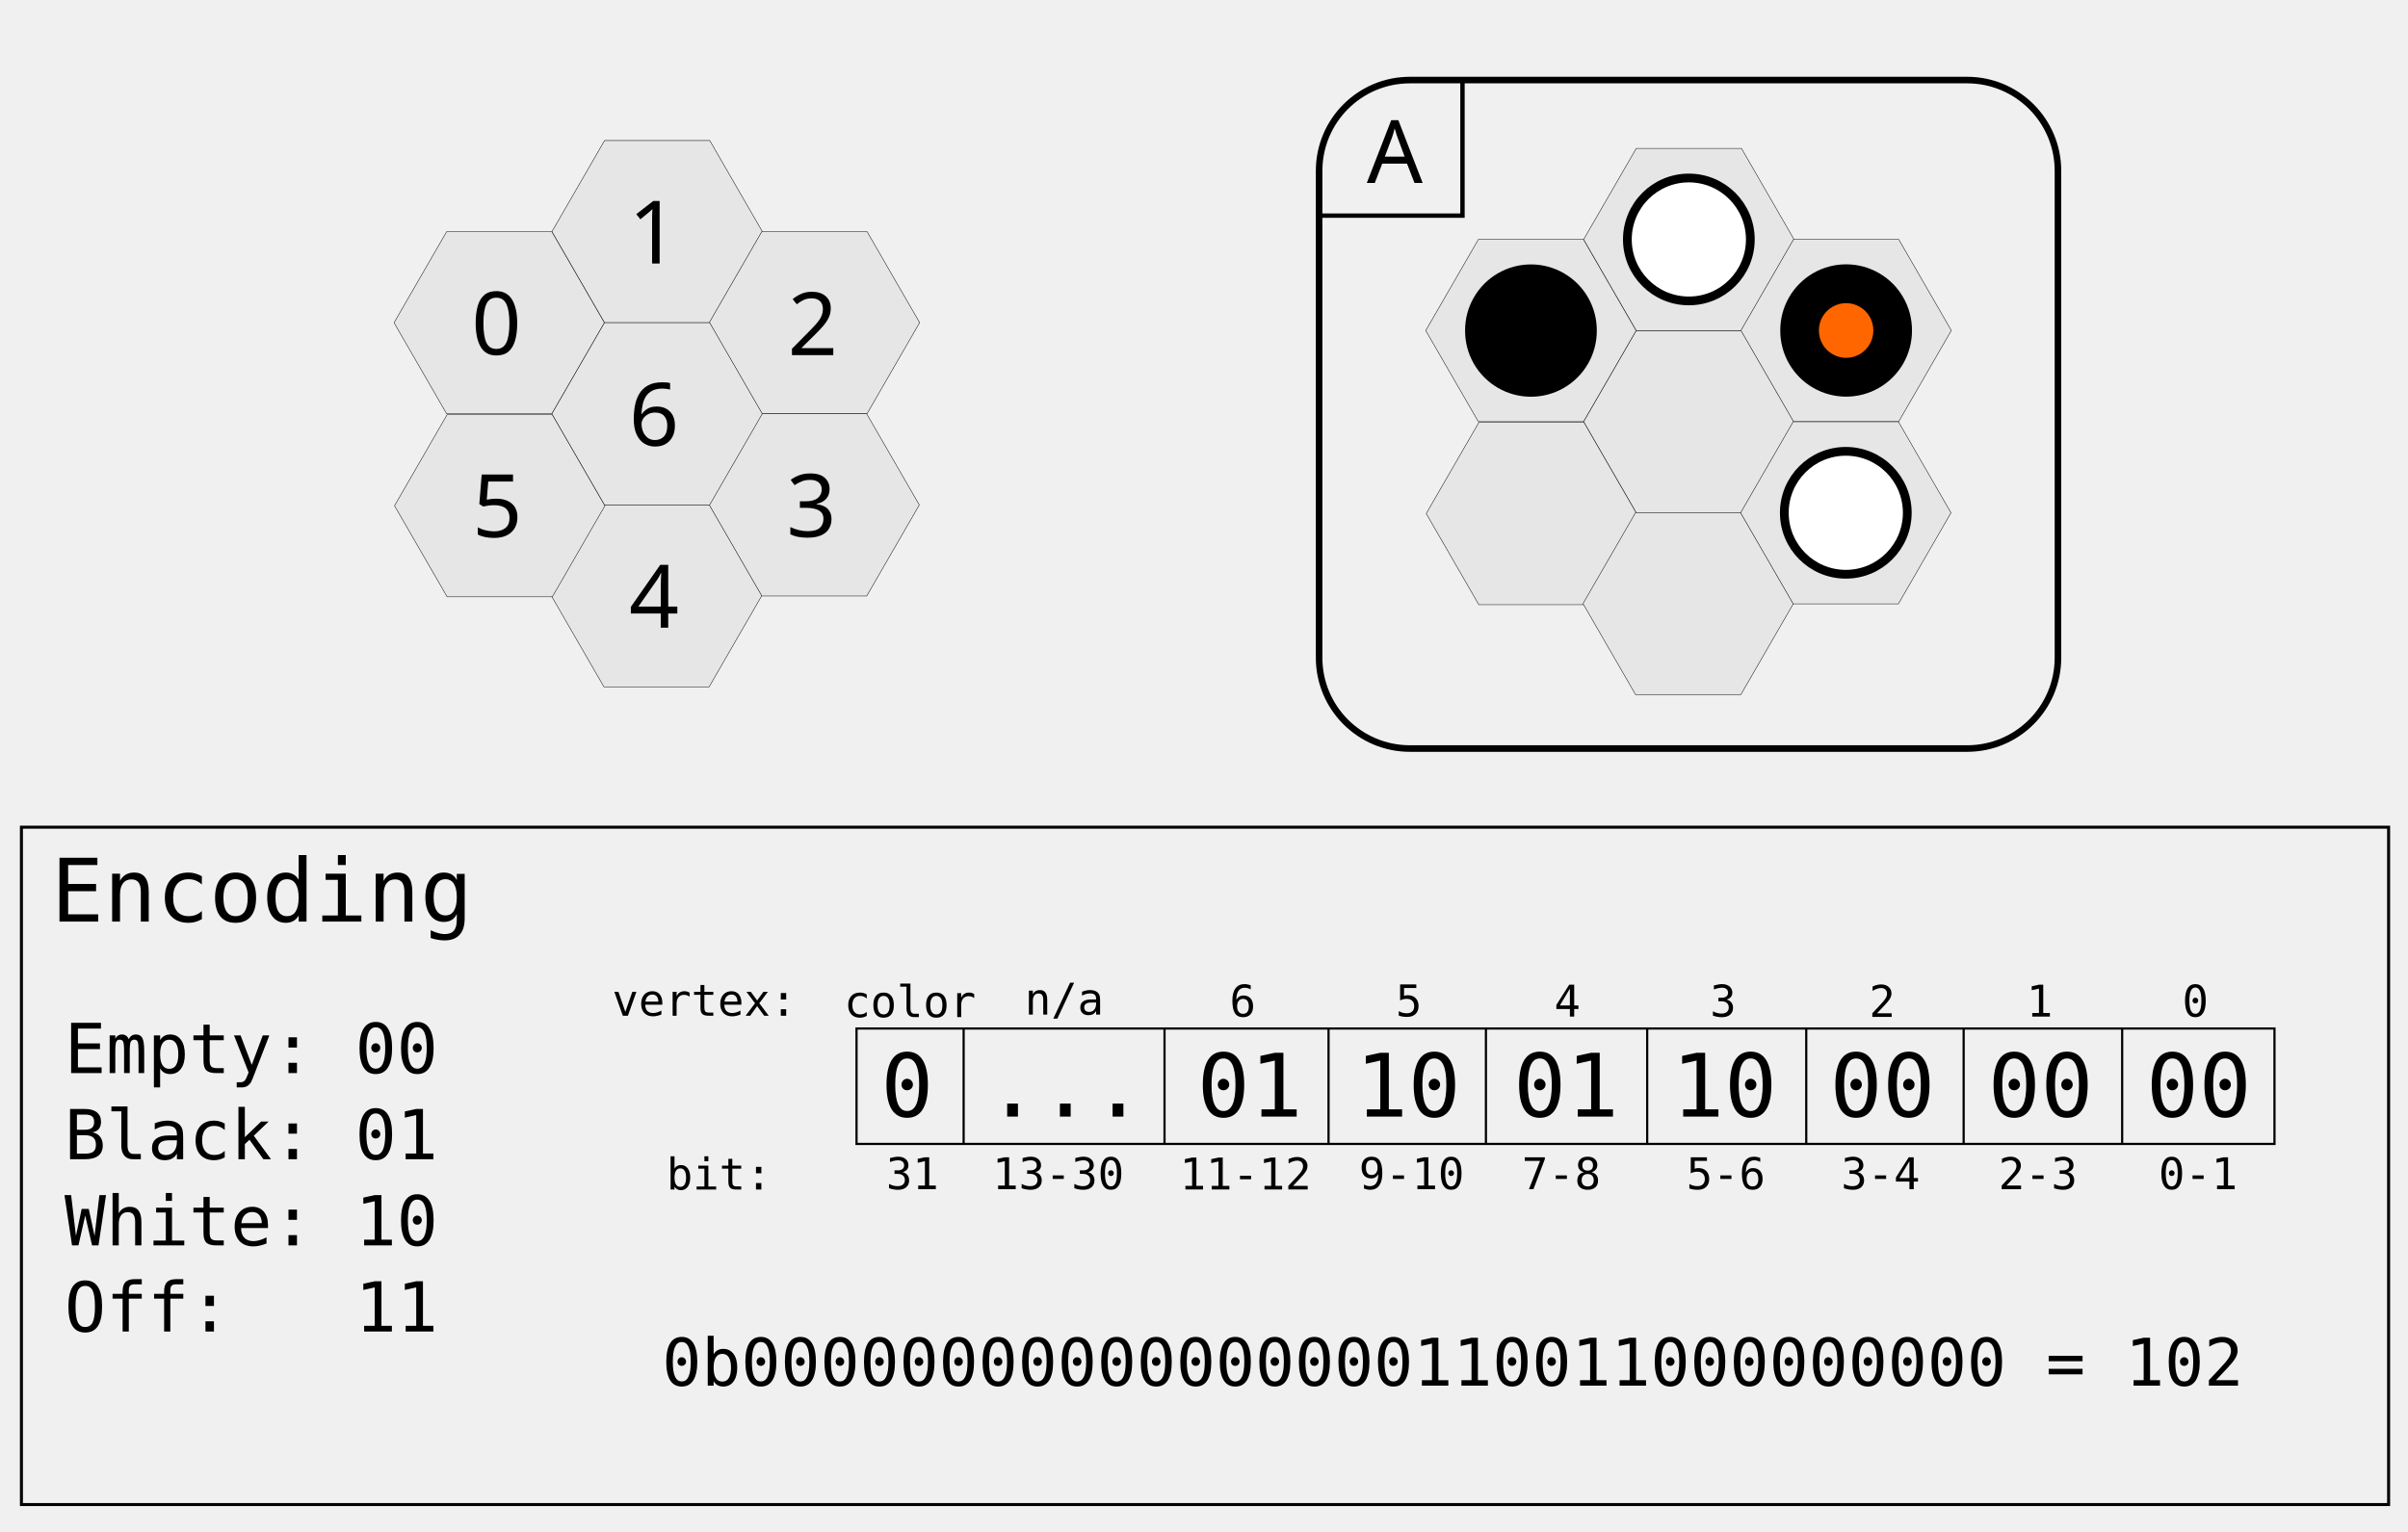
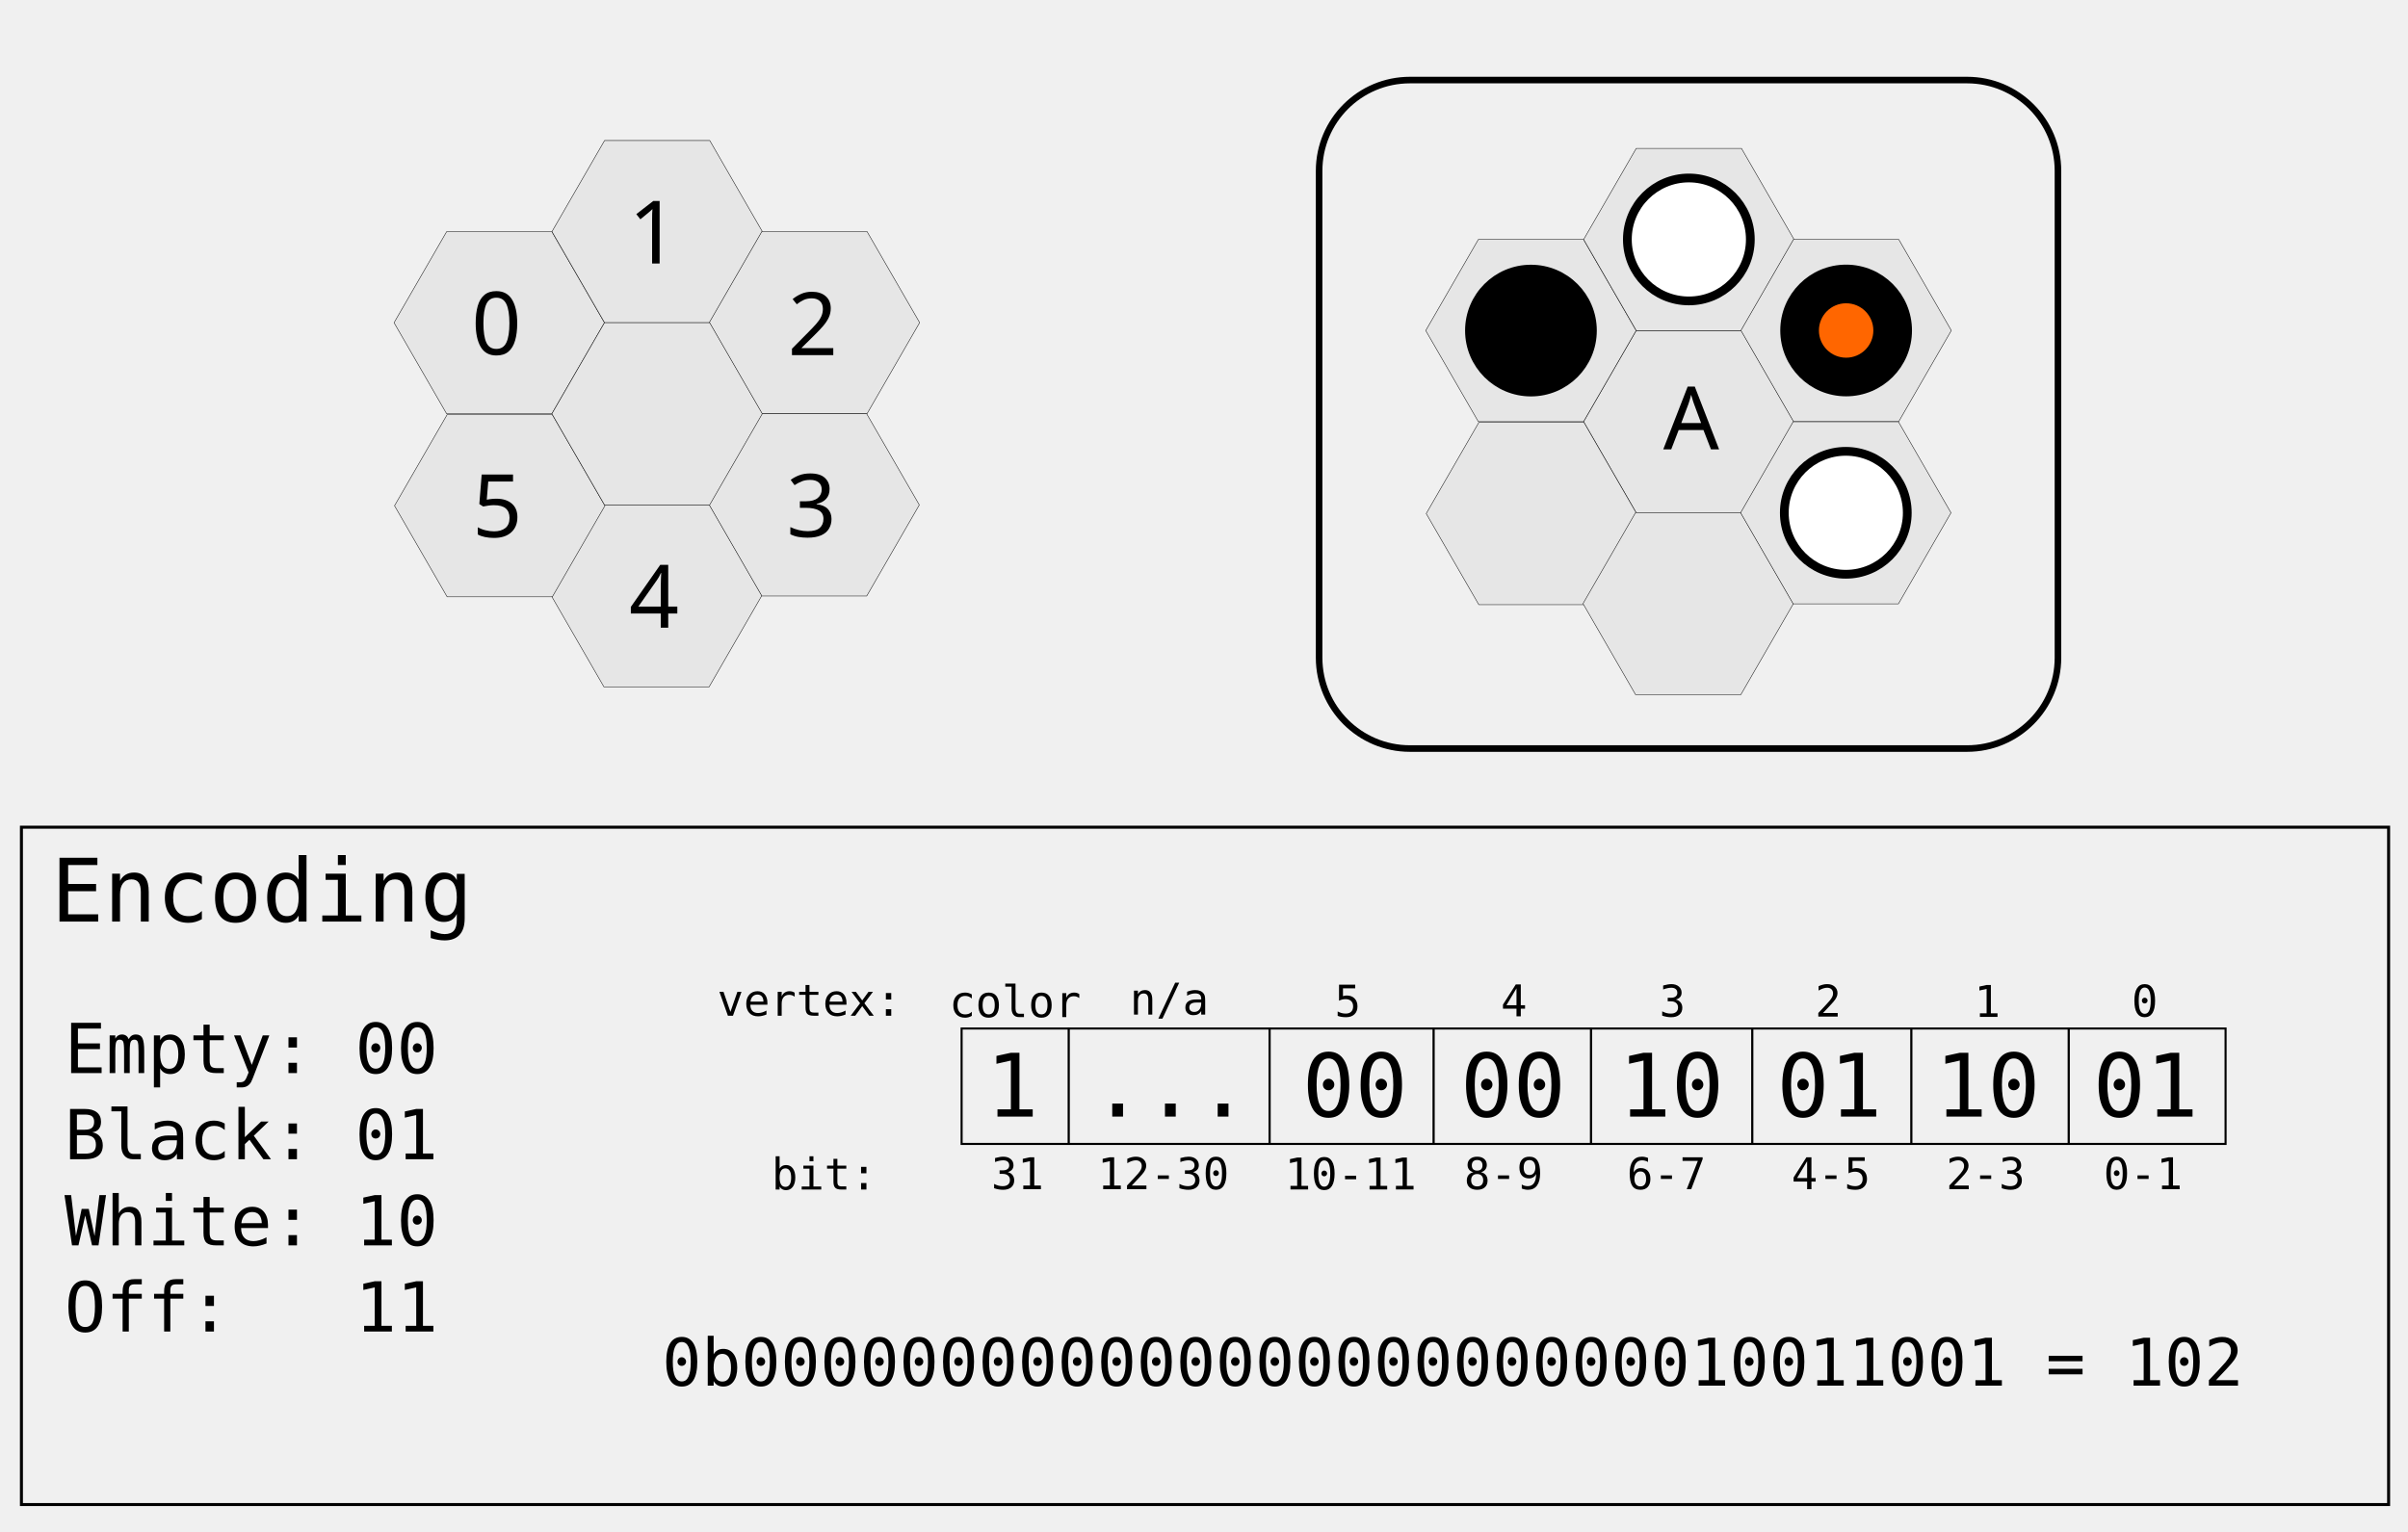
<svg xmlns="http://www.w3.org/2000/svg" width="1100" height="700" id="svg2" version="1.1">
  <defs id="defs4" />
  <g id="layer1" transform="translate(0,-352.3622)">
-     <g id="g4859">
-       <path transform="matrix(0.2051602,0,0,0.2051602,729.8324,506.1462)" d="M 319.983,392.372 85.732,392.372 -31.394,189.505 85.732,-13.362 319.983,-13.362 437.108,189.505 z" id="path2989" style="fill:#e6e6e6;fill-rule:evenodd;stroke:#000000;stroke-width:1px;stroke-linecap:butt;stroke-linejoin:miter;stroke-opacity:1" />
-       <path transform="matrix(0.2051602,0,0,0.2051602,657.9485,548.1669)" d="M 319.983,392.372 85.732,392.372 -31.394,189.505 85.732,-13.362 319.983,-13.362 437.108,189.505 z" id="path2989-2" style="fill:#e6e6e6;fill-rule:evenodd;stroke:#000000;stroke-width:1px;stroke-linecap:butt;stroke-linejoin:miter;stroke-opacity:1" />
-       <path transform="matrix(0.2051602,0,0,0.2051602,729.5744,589.3025)" d="M 319.983,392.372 85.732,392.372 -31.394,189.505 85.732,-13.362 319.983,-13.362 437.108,189.505 z" id="path2989-2-5-8" style="fill:#e6e6e6;fill-rule:evenodd;stroke:#000000;stroke-width:1px;stroke-linecap:butt;stroke-linejoin:miter;stroke-opacity:1" />
-       <path transform="matrix(0.2051602,0,0,0.2051602,657.7323,464.537)" d="M 319.983,392.372 85.732,392.372 -31.394,189.505 85.732,-13.362 319.983,-13.362 437.108,189.505 z" id="path2989-2-5-8-6-2-8" style="fill:#e6e6e6;fill-rule:evenodd;stroke:#000000;stroke-width:1px;stroke-linecap:butt;stroke-linejoin:miter;stroke-opacity:1" />
-       <g transform="translate(535.3979,72.0268)" id="g3891">
-         <path style="fill:#e6e6e6;fill-rule:evenodd;stroke:#000000;stroke-width:1px;stroke-linecap:butt;stroke-linejoin:miter;stroke-opacity:1" id="path2989-2-5-8-6-2" d="M 319.983,392.372 85.732,392.372 -31.394,189.505 85.732,-13.362 319.983,-13.362 437.108,189.505 z" transform="matrix(0.2051602,0,0,0.2051602,194.4687,350.8746)" />
-         <path style="fill:#ffffff;stroke:#000000;stroke-width:5.202;stroke-miterlimit:4;stroke-opacity:1;stroke-dasharray:none" id="path3099" d="m -11.739,490.188 c 0,20.17 -16.351,36.522 -36.522,36.522 -20.17,0 -36.522,-16.351 -36.522,-36.522 0,-20.17 16.351,-36.522 36.522,-36.522 20.17,0 36.522,16.351 36.522,36.522 z" transform="matrix(0.7689769,0,0,0.7689769,273.1984,12.81003)" />
-       </g>
-       <g transform="translate(607.0931,196.9238)" id="g3891-7">
-         <path style="fill:#e6e6e6;fill-rule:evenodd;stroke:#000000;stroke-width:1px;stroke-linecap:butt;stroke-linejoin:miter;stroke-opacity:1" id="path2989-2-5-8-6-2-4" d="M 319.983,392.372 85.732,392.372 -31.394,189.505 85.732,-13.362 319.983,-13.362 437.108,189.505 z" transform="matrix(0.2051602,0,0,0.2051602,194.4687,350.8746)" />
-         <path style="fill:#ffffff;stroke:#000000;stroke-width:5.202;stroke-miterlimit:4;stroke-opacity:1;stroke-dasharray:none" id="path3099-1" d="m -11.739,490.188 c 0,20.17 -16.351,36.522 -36.522,36.522 -20.17,0 -36.522,-16.351 -36.522,-36.522 0,-20.17 16.351,-36.522 36.522,-36.522 20.17,0 36.522,16.351 36.522,36.522 z" transform="matrix(0.7689769,0,0,0.7689769,273.1984,12.81003)" />
-       </g>
-       <path transform="matrix(0.2051602,0,0,0.2051602,801.7127,464.4956)" d="M 319.983,392.372 85.732,392.372 -31.394,189.505 85.732,-13.362 319.983,-13.362 437.108,189.505 z" id="path2989-2-5-8-6" style="fill:#e6e6e6;fill-rule:evenodd;stroke:#000000;stroke-width:1px;stroke-linecap:butt;stroke-linejoin:miter;stroke-opacity:1" />
-       <path transform="matrix(0.7689769,0,0,0.7689769,880.4424,126.4311)" d="m -11.739,490.188 a 36.522,36.522 0 1 1 -73.043,0 36.522,36.522 0 1 1 73.043,0 z" id="path3099-7" style="fill:#000000;stroke:#000000;stroke-width:5.202;stroke-miterlimit:4;stroke-opacity:1;stroke-dasharray:none" />
-       <path transform="matrix(0.3404055,0,0,0.3404055,859.7592,336.5117)" d="m -11.739,490.188 a 36.522,36.522 0 1 1 -73.043,0 36.522,36.522 0 1 1 73.043,0 z" id="path3099-7-3" style="fill:#ff6600;stroke:none" />
-       <path transform="matrix(0.7689769,0,0,0.7689769,736.462,126.4725)" d="m -11.739,490.188 a 36.522,36.522 0 1 1 -73.043,0 36.522,36.522 0 1 1 73.043,0 z" id="path3099-7-68" style="fill:#000000;stroke:#000000;stroke-width:5.202;stroke-miterlimit:4;stroke-opacity:1;stroke-dasharray:none" />
-       <text id="text4559" y="435.972" x="624.373" style="font-size:40px;font-style:normal;font-weight:normal;line-height:125%;letter-spacing:0px;word-spacing:0px;fill:#000000;fill-opacity:1;stroke:none;font-family:Sans" xml:space="preserve">
-         <tspan y="435.972" x="624.373" id="tspan4561">A</tspan>
+     <path style="fill:#e6e6e6;fill-rule:evenodd;stroke:#000000;stroke-width:1px;stroke-linecap:butt;stroke-linejoin:miter;stroke-opacity:1" id="path2989" d="M 319.983,392.372 85.732,392.372 -31.394,189.505 85.732,-13.362 319.983,-13.362 437.108,189.505 z" transform="matrix(0.2051602,0,0,0.2051602,729.8324,506.1462)" />
+     <path style="fill:#e6e6e6;fill-rule:evenodd;stroke:#000000;stroke-width:1px;stroke-linecap:butt;stroke-linejoin:miter;stroke-opacity:1" id="path2989-2" d="M 319.983,392.372 85.732,392.372 -31.394,189.505 85.732,-13.362 319.983,-13.362 437.108,189.505 z" transform="matrix(0.2051602,0,0,0.2051602,657.9485,548.1669)" />
+     <path style="fill:#e6e6e6;fill-rule:evenodd;stroke:#000000;stroke-width:1px;stroke-linecap:butt;stroke-linejoin:miter;stroke-opacity:1" id="path2989-2-5-8" d="M 319.983,392.372 85.732,392.372 -31.394,189.505 85.732,-13.362 319.983,-13.362 437.108,189.505 z" transform="matrix(0.2051602,0,0,0.2051602,729.5744,589.3025)" />
+     <path style="fill:#e6e6e6;fill-rule:evenodd;stroke:#000000;stroke-width:1px;stroke-linecap:butt;stroke-linejoin:miter;stroke-opacity:1" id="path2989-2-5-8-6-2-8" d="M 319.983,392.372 85.732,392.372 -31.394,189.505 85.732,-13.362 319.983,-13.362 437.108,189.505 z" transform="matrix(0.2051602,0,0,0.2051602,657.7323,464.537)" />
+     <g id="g3891" transform="translate(535.3979,72.0268)">
+       <path transform="matrix(0.2051602,0,0,0.2051602,194.4687,350.8746)" d="M 319.983,392.372 85.732,392.372 -31.394,189.505 85.732,-13.362 319.983,-13.362 437.108,189.505 z" id="path2989-2-5-8-6-2" style="fill:#e6e6e6;fill-rule:evenodd;stroke:#000000;stroke-width:1px;stroke-linecap:butt;stroke-linejoin:miter;stroke-opacity:1" />
+       <path transform="matrix(0.7689769,0,0,0.7689769,273.1984,12.81003)" d="m -11.739,490.188 c 0,20.17 -16.351,36.522 -36.522,36.522 -20.17,0 -36.522,-16.351 -36.522,-36.522 0,-20.17 16.351,-36.522 36.522,-36.522 20.17,0 36.522,16.351 36.522,36.522 z" id="path3099" style="fill:#ffffff;stroke:#000000;stroke-width:5.202;stroke-miterlimit:4;stroke-opacity:1;stroke-dasharray:none" />
+     </g>
+     <g id="g3891-7" transform="translate(607.0931,196.9238)">
+       <path transform="matrix(0.2051602,0,0,0.2051602,194.4687,350.8746)" d="M 319.983,392.372 85.732,392.372 -31.394,189.505 85.732,-13.362 319.983,-13.362 437.108,189.505 z" id="path2989-2-5-8-6-2-4" style="fill:#e6e6e6;fill-rule:evenodd;stroke:#000000;stroke-width:1px;stroke-linecap:butt;stroke-linejoin:miter;stroke-opacity:1" />
+       <path transform="matrix(0.7689769,0,0,0.7689769,273.1984,12.81003)" d="m -11.739,490.188 c 0,20.17 -16.351,36.522 -36.522,36.522 -20.17,0 -36.522,-16.351 -36.522,-36.522 0,-20.17 16.351,-36.522 36.522,-36.522 20.17,0 36.522,16.351 36.522,36.522 z" id="path3099-1" style="fill:#ffffff;stroke:#000000;stroke-width:5.202;stroke-miterlimit:4;stroke-opacity:1;stroke-dasharray:none" />
+     </g>
+     <path style="fill:#e6e6e6;fill-rule:evenodd;stroke:#000000;stroke-width:1px;stroke-linecap:butt;stroke-linejoin:miter;stroke-opacity:1" id="path2989-2-5-8-6" d="M 319.983,392.372 85.732,392.372 -31.394,189.505 85.732,-13.362 319.983,-13.362 437.108,189.505 z" transform="matrix(0.2051602,0,0,0.2051602,801.7127,464.4956)" />
+     <path style="fill:#000000;stroke:#000000;stroke-width:5.202;stroke-miterlimit:4;stroke-opacity:1;stroke-dasharray:none" id="path3099-7" d="m -11.739,490.188 c 0,20.17 -16.351,36.522 -36.522,36.522 -20.17,0 -36.522,-16.351 -36.522,-36.522 0,-20.17 16.351,-36.522 36.522,-36.522 20.17,0 36.522,16.351 36.522,36.522 z" transform="matrix(0.7689769,0,0,0.7689769,880.4424,126.4311)" />
+     <path style="fill:#ff6600;stroke:none" id="path3099-7-3" d="m -11.739,490.188 c 0,20.17 -16.351,36.522 -36.522,36.522 -20.17,0 -36.522,-16.351 -36.522,-36.522 0,-20.17 16.351,-36.522 36.522,-36.522 20.17,0 36.522,16.351 36.522,36.522 z" transform="matrix(0.3404055,0,0,0.3404055,859.7592,336.5117)" />
+     <path style="fill:#000000;stroke:#000000;stroke-width:5.202;stroke-miterlimit:4;stroke-opacity:1;stroke-dasharray:none" id="path3099-7-68" d="m -11.739,490.188 c 0,20.17 -16.351,36.522 -36.522,36.522 -20.17,0 -36.522,-16.351 -36.522,-36.522 0,-20.17 16.351,-36.522 36.522,-36.522 20.17,0 36.522,16.351 36.522,36.522 z" transform="matrix(0.7689769,0,0,0.7689769,736.462,126.4725)" />
+     <text xml:space="preserve" style="font-size:40px;font-style:normal;font-weight:normal;line-height:125%;letter-spacing:0px;word-spacing:0px;fill:#000000;fill-opacity:1;stroke:none;font-family:Sans" x="759.793" y="557.703" id="text4559">
+       <tspan id="tspan4561" x="759.793" y="557.703">A</tspan>
+     </text>
+     <rect style="fill:none;stroke:#000000;stroke-width:3;stroke-miterlimit:4;stroke-opacity:1;stroke-dasharray:none" id="rect4581" width="337.51" height="305.456" x="602.586" y="388.948" ry="41.482" />
+     <g id="g3399" transform="translate(0,-12)">
+       <path transform="matrix(0.2051602,0,0,0.2051602,186.446,472.9494)" d="M 319.983,392.372 85.732,392.372 -31.394,189.505 85.732,-13.362 319.983,-13.362 437.108,189.505 z" id="path2989-2-5-8-6-2-8-2" style="fill:#e6e6e6;fill-rule:evenodd;stroke:#000000;stroke-width:1px;stroke-linecap:butt;stroke-linejoin:miter;stroke-opacity:1" />
+       <text id="text3265" y="526.389" x="215.349" style="font-size:40px;font-style:normal;font-weight:normal;line-height:125%;letter-spacing:0px;word-spacing:0px;fill:#000000;fill-opacity:1;stroke:none;font-family:Sans" xml:space="preserve">
+         <tspan y="526.389" x="215.349" id="tspan3267">0</tspan>
      </text>
-       <rect ry="41.482" y="388.948" x="602.586" height="305.456" width="337.51" id="rect4581" style="fill:none;stroke:#000000;stroke-width:3;stroke-miterlimit:4;stroke-opacity:1;stroke-dasharray:none" />
-       <path id="path4583" d="m 601.412,450.895 66.661,0 0,-63.013" style="fill:none;stroke:#000000;stroke-width:2;stroke-linecap:butt;stroke-linejoin:miter;stroke-miterlimit:4;stroke-opacity:1;stroke-dasharray:none" />
    </g>
-     <g id="g4792" transform="translate(0,-12)">
-       <g id="g3399">
-         <path style="fill:#e6e6e6;fill-rule:evenodd;stroke:#000000;stroke-width:1px;stroke-linecap:butt;stroke-linejoin:miter;stroke-opacity:1" id="path2989-2-5-8-6-2-8-2" d="M 319.983,392.372 85.732,392.372 -31.394,189.505 85.732,-13.362 319.983,-13.362 437.108,189.505 z" transform="matrix(0.2051602,0,0,0.2051602,186.446,472.9494)" />
-         <text xml:space="preserve" style="font-size:40px;font-style:normal;font-weight:normal;line-height:125%;letter-spacing:0px;word-spacing:0px;fill:#000000;fill-opacity:1;stroke:none;font-family:Sans" x="215.349" y="526.389" id="text3265">
-           <tspan id="tspan3267" x="215.349" y="526.389">0</tspan>
-         </text>
-       </g>
-       <g id="g3404">
-         <path style="fill:#e6e6e6;fill-rule:evenodd;stroke:#000000;stroke-width:1px;stroke-linecap:butt;stroke-linejoin:miter;stroke-opacity:1" id="path2989-2-5-8-6-2-1" d="M 319.983,392.372 85.732,392.372 -31.394,189.505 85.732,-13.362 319.983,-13.362 437.108,189.505 z" transform="matrix(0.2051602,0,0,0.2051602,258.5803,431.3137)" />
-         <text xml:space="preserve" style="font-size:40px;font-style:normal;font-weight:normal;line-height:125%;letter-spacing:0px;word-spacing:0px;fill:#000000;fill-opacity:1;stroke:none;font-family:Sans" x="287.122" y="484.773" id="text3265-7">
-           <tspan id="tspan3267-7" x="287.122" y="484.773">1</tspan>
-         </text>
-       </g>
-       <g id="g3409">
-         <path style="fill:#e6e6e6;fill-rule:evenodd;stroke:#000000;stroke-width:1px;stroke-linecap:butt;stroke-linejoin:miter;stroke-opacity:1" id="path2989-2-5-8-6-9" d="M 319.983,392.372 85.732,392.372 -31.394,189.505 85.732,-13.362 319.983,-13.362 437.108,189.505 z" transform="matrix(0.2051602,0,0,0.2051602,330.4264,472.908)" />
-         <text xml:space="preserve" style="font-size:40px;font-style:normal;font-weight:normal;line-height:125%;letter-spacing:0px;word-spacing:0px;fill:#000000;fill-opacity:1;stroke:none;font-family:Sans" x="359.857" y="526.631" id="text3265-7-4">
-           <tspan id="tspan3267-7-0" x="359.857" y="526.631">2</tspan>
-         </text>
-       </g>
-       <g id="g3419">
-         <path style="fill:#e6e6e6;fill-rule:evenodd;stroke:#000000;stroke-width:1px;stroke-linecap:butt;stroke-linejoin:miter;stroke-opacity:1" id="path2989-2-5-8-6-2-4-1" d="M 319.983,392.372 85.732,392.372 -31.394,189.505 85.732,-13.362 319.983,-13.362 437.108,189.505 z" transform="matrix(0.2051602,0,0,0.2051602,330.2755,556.2108)" />
-         <text xml:space="preserve" style="font-size:40px;font-style:normal;font-weight:normal;line-height:125%;letter-spacing:0px;word-spacing:0px;fill:#000000;fill-opacity:1;stroke:none;font-family:Sans" x="359.247" y="609.65" id="text3265-7-4-6">
-           <tspan id="tspan3267-7-0-4" x="359.247" y="609.65">3</tspan>
-         </text>
-       </g>
-       <g id="g3424">
-         <path style="fill:#e6e6e6;fill-rule:evenodd;stroke:#000000;stroke-width:1px;stroke-linecap:butt;stroke-linejoin:miter;stroke-opacity:1" id="path2989-2-5-8-0" d="M 319.983,392.372 85.732,392.372 -31.394,189.505 85.732,-13.362 319.983,-13.362 437.108,189.505 z" transform="matrix(0.2051602,0,0,0.2051602,258.2881,597.7148)" />
-         <text xml:space="preserve" style="font-size:40px;font-style:normal;font-weight:normal;line-height:125%;letter-spacing:0px;word-spacing:0px;fill:#000000;fill-opacity:1;stroke:none;font-family:Sans" x="287.328" y="651.174" id="text3265-7-4-6-7">
-           <tspan id="tspan3267-7-0-4-4" x="287.328" y="651.174">4</tspan>
-         </text>
-       </g>
-       <g id="g3429">
-         <path style="fill:#e6e6e6;fill-rule:evenodd;stroke:#000000;stroke-width:1px;stroke-linecap:butt;stroke-linejoin:miter;stroke-opacity:1" id="path2989-2-6" d="M 319.983,392.372 85.732,392.372 -31.394,189.505 85.732,-13.362 319.983,-13.362 437.108,189.505 z" transform="matrix(0.2051602,0,0,0.2051602,186.6622,556.5792)" />
-         <text xml:space="preserve" style="font-size:40px;font-style:normal;font-weight:normal;line-height:125%;letter-spacing:0px;word-spacing:0px;fill:#000000;fill-opacity:1;stroke:none;font-family:Sans" x="215.761" y="609.755" id="text3265-7-4-6-7-8">
-           <tspan id="tspan3267-7-0-4-4-5" x="215.761" y="609.755">5</tspan>
-         </text>
-       </g>
-       <g id="g3414">
-         <path style="fill:#e6e6e6;fill-rule:evenodd;stroke:#000000;stroke-width:1px;stroke-linecap:butt;stroke-linejoin:miter;stroke-opacity:1" id="path2989-9" d="M 319.983,392.372 85.732,392.372 -31.394,189.505 85.732,-13.362 319.983,-13.362 437.108,189.505 z" transform="matrix(0.2051602,0,0,0.2051602,258.5461,514.5586)" />
-         <text xml:space="preserve" style="font-size:40px;font-style:normal;font-weight:normal;line-height:125%;letter-spacing:0px;word-spacing:0px;fill:#000000;fill-opacity:1;stroke:none;font-family:Sans" x="287.303" y="567.998" id="text3265-7-4-6-7-8-8">
-           <tspan id="tspan3267-7-0-4-4-5-2" x="287.303" y="567.998">6</tspan>
-         </text>
-       </g>
+     <g id="g3404" transform="translate(0,-12)">
+       <path transform="matrix(0.2051602,0,0,0.2051602,258.5803,431.3137)" d="M 319.983,392.372 85.732,392.372 -31.394,189.505 85.732,-13.362 319.983,-13.362 437.108,189.505 z" id="path2989-2-5-8-6-2-1" style="fill:#e6e6e6;fill-rule:evenodd;stroke:#000000;stroke-width:1px;stroke-linecap:butt;stroke-linejoin:miter;stroke-opacity:1" />
+       <text id="text3265-7" y="484.773" x="287.122" style="font-size:40px;font-style:normal;font-weight:normal;line-height:125%;letter-spacing:0px;word-spacing:0px;fill:#000000;fill-opacity:1;stroke:none;font-family:Sans" xml:space="preserve">
+         <tspan y="484.773" x="287.122" id="tspan3267-7">1</tspan>
+       </text>
    </g>
+     <g id="g3409" transform="translate(0,-12)">
+       <path transform="matrix(0.2051602,0,0,0.2051602,330.4264,472.908)" d="M 319.983,392.372 85.732,392.372 -31.394,189.505 85.732,-13.362 319.983,-13.362 437.108,189.505 z" id="path2989-2-5-8-6-9" style="fill:#e6e6e6;fill-rule:evenodd;stroke:#000000;stroke-width:1px;stroke-linecap:butt;stroke-linejoin:miter;stroke-opacity:1" />
+       <text id="text3265-7-4" y="526.631" x="359.857" style="font-size:40px;font-style:normal;font-weight:normal;line-height:125%;letter-spacing:0px;word-spacing:0px;fill:#000000;fill-opacity:1;stroke:none;font-family:Sans" xml:space="preserve">
+         <tspan y="526.631" x="359.857" id="tspan3267-7-0">2</tspan>
+       </text>
+     </g>
+     <g id="g3419" transform="translate(0,-12)">
+       <path transform="matrix(0.2051602,0,0,0.2051602,330.2755,556.2108)" d="M 319.983,392.372 85.732,392.372 -31.394,189.505 85.732,-13.362 319.983,-13.362 437.108,189.505 z" id="path2989-2-5-8-6-2-4-1" style="fill:#e6e6e6;fill-rule:evenodd;stroke:#000000;stroke-width:1px;stroke-linecap:butt;stroke-linejoin:miter;stroke-opacity:1" />
+       <text id="text3265-7-4-6" y="609.65" x="359.247" style="font-size:40px;font-style:normal;font-weight:normal;line-height:125%;letter-spacing:0px;word-spacing:0px;fill:#000000;fill-opacity:1;stroke:none;font-family:Sans" xml:space="preserve">
+         <tspan y="609.65" x="359.247" id="tspan3267-7-0-4">3</tspan>
+       </text>
+     </g>
+     <g id="g3424" transform="translate(0,-12)">
+       <path transform="matrix(0.2051602,0,0,0.2051602,258.2881,597.7148)" d="M 319.983,392.372 85.732,392.372 -31.394,189.505 85.732,-13.362 319.983,-13.362 437.108,189.505 z" id="path2989-2-5-8-0" style="fill:#e6e6e6;fill-rule:evenodd;stroke:#000000;stroke-width:1px;stroke-linecap:butt;stroke-linejoin:miter;stroke-opacity:1" />
+       <text id="text3265-7-4-6-7" y="651.174" x="287.328" style="font-size:40px;font-style:normal;font-weight:normal;line-height:125%;letter-spacing:0px;word-spacing:0px;fill:#000000;fill-opacity:1;stroke:none;font-family:Sans" xml:space="preserve">
+         <tspan y="651.174" x="287.328" id="tspan3267-7-0-4-4">4</tspan>
+       </text>
+     </g>
+     <g id="g3429" transform="translate(0,-12)">
+       <path transform="matrix(0.2051602,0,0,0.2051602,186.6622,556.5792)" d="M 319.983,392.372 85.732,392.372 -31.394,189.505 85.732,-13.362 319.983,-13.362 437.108,189.505 z" id="path2989-2-6" style="fill:#e6e6e6;fill-rule:evenodd;stroke:#000000;stroke-width:1px;stroke-linecap:butt;stroke-linejoin:miter;stroke-opacity:1" />
+       <text id="text3265-7-4-6-7-8" y="609.755" x="215.761" style="font-size:40px;font-style:normal;font-weight:normal;line-height:125%;letter-spacing:0px;word-spacing:0px;fill:#000000;fill-opacity:1;stroke:none;font-family:Sans" xml:space="preserve">
+         <tspan y="609.755" x="215.761" id="tspan3267-7-0-4-4-5">5</tspan>
+       </text>
+     </g>
+     <path style="fill:#e6e6e6;fill-rule:evenodd;stroke:#000000;stroke-width:1px;stroke-linecap:butt;stroke-linejoin:miter;stroke-opacity:1" id="path2989-9" d="M 319.983,392.372 85.732,392.372 -31.394,189.505 85.732,-13.362 319.983,-13.362 437.108,189.505 z" transform="matrix(0.2051602,0,0,0.2051602,258.5461,502.5586)" />
    <flowRoot xml:space="preserve" id="flowRoot4247" style="fill:black;stroke:none;stroke-opacity:1;stroke-width:1px;stroke-linejoin:miter;stroke-linecap:butt;fill-opacity:1;font-family:Sans;font-style:normal;font-weight:normal;font-size:40px;line-height:125%;letter-spacing:0px;word-spacing:0px">
      <flowRegion id="flowRegion4249">
        <rect id="rect4251" width="734.294" height="102.718" x="372.005" y="558.416" />
      </flowRegion>
      <flowPara id="flowPara4253" />
    </flowRoot>
-     <g id="g4726" transform="translate(4,0)">
-       <text id="text4212" y="842.706" x="25.461" style="font-size:31.493px;font-style:normal;font-weight:normal;line-height:125%;letter-spacing:0px;word-spacing:0px;fill:#000000;fill-opacity:1;stroke:none;font-family:Sans" xml:space="preserve">
-         <tspan style="font-style:normal;font-variant:normal;font-weight:normal;font-stretch:normal;font-family:DejaVu Sans Mono;-inkscape-font-specification:DejaVu Sans Mono" y="842.706" x="25.461" id="tspan4214">Empty: 00</tspan>
-         <tspan style="font-style:normal;font-variant:normal;font-weight:normal;font-stretch:normal;font-family:DejaVu Sans Mono;-inkscape-font-specification:DejaVu Sans Mono" id="tspan4216" y="882.072" x="25.461">Black: 01</tspan>
-         <tspan style="font-style:normal;font-variant:normal;font-weight:normal;font-stretch:normal;font-family:DejaVu Sans Mono;-inkscape-font-specification:DejaVu Sans Mono" id="tspan4218" y="921.438" x="25.461">White: 10</tspan>
-         <tspan style="font-style:normal;font-variant:normal;font-weight:normal;font-stretch:normal;font-family:DejaVu Sans Mono;-inkscape-font-specification:DejaVu Sans Mono" id="tspan4220" y="960.804" x="25.461">Off:   11</tspan>
+     <text xml:space="preserve" style="font-size:31.493px;font-style:normal;font-weight:normal;line-height:125%;letter-spacing:0px;word-spacing:0px;fill:#000000;fill-opacity:1;stroke:none;font-family:Sans" x="29.461" y="842.706" id="text4212">
+       <tspan id="tspan4214" x="29.461" y="842.706" style="font-style:normal;font-variant:normal;font-weight:normal;font-stretch:normal;font-family:DejaVu Sans Mono;-inkscape-font-specification:DejaVu Sans Mono">Empty: 00</tspan>
+       <tspan x="29.461" y="882.072" id="tspan4216" style="font-style:normal;font-variant:normal;font-weight:normal;font-stretch:normal;font-family:DejaVu Sans Mono;-inkscape-font-specification:DejaVu Sans Mono">Black: 01</tspan>
+       <tspan x="29.461" y="921.438" id="tspan4218" style="font-style:normal;font-variant:normal;font-weight:normal;font-stretch:normal;font-family:DejaVu Sans Mono;-inkscape-font-specification:DejaVu Sans Mono">White: 10</tspan>
+       <tspan x="29.461" y="960.804" id="tspan4220" style="font-style:normal;font-variant:normal;font-weight:normal;font-stretch:normal;font-family:DejaVu Sans Mono;-inkscape-font-specification:DejaVu Sans Mono">Off:   11</tspan>
+     </text>
+     <g id="g3294" transform="translate(48,0)">
+       <rect ry="0" y="822.33" x="391.274" height="52.747" width="577.393" id="rect3434" style="fill:none;stroke:#000000;stroke-width:0.944;stroke-miterlimit:4;stroke-opacity:1;stroke-dasharray:none" />
+       <text id="text4222" y="862.585" x="402.379" style="font-size:40px;font-style:normal;font-variant:normal;font-weight:normal;font-stretch:normal;line-height:125%;letter-spacing:0px;word-spacing:0px;fill:#000000;fill-opacity:1;stroke:none;font-family:DejaVu Sans Mono;-inkscape-font-specification:DejaVu Sans Mono" xml:space="preserve">
+         <tspan y="862.585" x="402.379" id="tspan4224">1 ... 00 00 10 01 10 01</tspan>
      </text>
-       <rect ry="0" y="822.33" x="387.274" height="52.747" width="647.732" id="rect3434" style="fill:none;stroke:#000000;stroke-width:1;stroke-miterlimit:4;stroke-opacity:1;stroke-dasharray:none" />
-       <text id="text4222" y="862.585" x="398.379" style="font-size:40px;font-style:normal;font-variant:normal;font-weight:normal;font-stretch:normal;line-height:125%;letter-spacing:0px;word-spacing:0px;fill:#000000;fill-opacity:1;stroke:none;font-family:DejaVu Sans Mono;-inkscape-font-specification:DejaVu Sans Mono" xml:space="preserve">
-         <tspan y="862.585" x="398.379" id="tspan4224">0 ... 01 10 01 10 00 00 00</tspan>
+       <path id="path4255" d="m 440.2,821.845 0,53.299" style="fill:none;stroke:#000000;stroke-width:1px;stroke-linecap:butt;stroke-linejoin:miter;stroke-opacity:1" />
+       <path id="path4257" d="m 531.966,822.097 0,53.048" style="fill:none;stroke:#000000;stroke-width:1px;stroke-linecap:butt;stroke-linejoin:miter;stroke-opacity:1" />
+       <path id="path4259" d="m 606.887,822.097 0,53.048" style="fill:none;stroke:#000000;stroke-width:1px;stroke-linecap:butt;stroke-linejoin:miter;stroke-opacity:1" />
+       <path id="path4261" d="m 678.791,821.845 0,53.048" style="fill:none;stroke:#000000;stroke-width:1px;stroke-linecap:butt;stroke-linejoin:miter;stroke-opacity:1" />
+       <path id="path4263" d="m 752.455,822.348 0,53.048" style="fill:none;stroke:#000000;stroke-width:1px;stroke-linecap:butt;stroke-linejoin:miter;stroke-opacity:1" />
+       <path id="path4265" d="m 825.113,822.097 0,52.797" style="fill:none;stroke:#000000;stroke-width:1px;stroke-linecap:butt;stroke-linejoin:miter;stroke-opacity:1" />
+       <path id="path4267" d="m 897.017,822.097 0,52.797" style="fill:none;stroke:#000000;stroke-width:1px;stroke-linecap:butt;stroke-linejoin:miter;stroke-opacity:1" />
+       <text id="text4271-3" y="817.118" x="385.577" style="font-size:20px;font-style:normal;font-variant:normal;font-weight:normal;font-stretch:normal;line-height:125%;letter-spacing:0px;word-spacing:0px;fill:#000000;fill-opacity:1;stroke:none;font-family:DejaVu Sans Mono;-inkscape-font-specification:DejaVu Sans Mono" xml:space="preserve">
+         <tspan y="817.118" x="385.577" id="tspan4273-3">color</tspan>
      </text>
-       <path id="path4255" d="m 436.2,821.845 0,53.299" style="fill:none;stroke:#000000;stroke-width:1px;stroke-linecap:butt;stroke-linejoin:miter;stroke-opacity:1" />
-       <path id="path4257" d="m 527.966,822.097 0,53.048" style="fill:none;stroke:#000000;stroke-width:1px;stroke-linecap:butt;stroke-linejoin:miter;stroke-opacity:1" />
-       <path id="path4259" d="m 602.887,822.097 0,53.048" style="fill:none;stroke:#000000;stroke-width:1px;stroke-linecap:butt;stroke-linejoin:miter;stroke-opacity:1" />
-       <path id="path4261" d="m 674.791,821.845 0,53.048" style="fill:none;stroke:#000000;stroke-width:1px;stroke-linecap:butt;stroke-linejoin:miter;stroke-opacity:1" />
-       <path id="path4263" d="m 748.455,822.348 0,53.048" style="fill:none;stroke:#000000;stroke-width:1px;stroke-linecap:butt;stroke-linejoin:miter;stroke-opacity:1" />
-       <path id="path4265" d="m 821.113,822.097 0,52.797" style="fill:none;stroke:#000000;stroke-width:1px;stroke-linecap:butt;stroke-linejoin:miter;stroke-opacity:1" />
-       <path id="path4267" d="m 893.017,822.097 0,52.797" style="fill:none;stroke:#000000;stroke-width:1px;stroke-linecap:butt;stroke-linejoin:miter;stroke-opacity:1" />
-       <path id="path4269" d="m 965.424,822.348 0,53.048" style="fill:none;stroke:#000000;stroke-width:1px;stroke-linecap:butt;stroke-linejoin:miter;stroke-opacity:1" />
-       <g transform="translate(0,-92)" id="g4551">
-         <text xml:space="preserve" style="font-size:20px;font-style:normal;font-variant:normal;font-weight:normal;font-stretch:normal;line-height:125%;letter-spacing:0px;word-spacing:0px;fill:#000000;fill-opacity:1;stroke:none;font-family:DejaVu Sans Mono;-inkscape-font-specification:DejaVu Sans Mono" x="381.577" y="909.118" id="text4271-3">
-           <tspan id="tspan4273-3" x="381.577" y="909.118">color</tspan>
-         </text>
-         <text xml:space="preserve" style="font-size:20px;font-style:normal;font-variant:normal;font-weight:normal;font-stretch:normal;line-height:125%;letter-spacing:0px;word-spacing:0px;fill:#000000;fill-opacity:1;stroke:none;font-family:DejaVu Sans Mono;-inkscape-font-specification:DejaVu Sans Mono" x="464.111" y="907.971" id="text4275-5">
-           <tspan id="tspan4277-3" x="464.111" y="907.971">n/a</tspan>
-         </text>
-         <text xml:space="preserve" style="font-size:20px;font-style:normal;font-variant:normal;font-weight:normal;font-stretch:normal;line-height:125%;letter-spacing:0px;word-spacing:0px;fill:#000000;fill-opacity:1;stroke:none;font-family:DejaVu Sans Mono;-inkscape-font-specification:DejaVu Sans Mono" x="992.854" y="908.889" id="text4279-6">
-           <tspan id="tspan4281-7" x="992.854" y="908.889">0</tspan>
-         </text>
-         <text xml:space="preserve" style="font-size:20px;font-style:normal;font-variant:normal;font-weight:normal;font-stretch:normal;line-height:125%;letter-spacing:0px;word-spacing:0px;fill:#000000;fill-opacity:1;stroke:none;font-family:DejaVu Sans Mono;-inkscape-font-specification:DejaVu Sans Mono" x="921.715" y="908.899" id="text4283-8">
-           <tspan id="tspan4285-0" x="921.715" y="908.899">1</tspan>
-         </text>
-         <text xml:space="preserve" style="font-size:20px;font-style:normal;font-variant:normal;font-weight:normal;font-stretch:normal;line-height:125%;letter-spacing:0px;word-spacing:0px;fill:#000000;fill-opacity:1;stroke:none;font-family:DejaVu Sans Mono;-inkscape-font-specification:DejaVu Sans Mono" x="849.8" y="909.031" id="text4287-9">
-           <tspan id="tspan4289-9" x="849.8" y="909.031">2</tspan>
-         </text>
-         <text xml:space="preserve" style="font-size:20px;font-style:normal;font-variant:normal;font-weight:normal;font-stretch:normal;line-height:125%;letter-spacing:0px;word-spacing:0px;fill:#000000;fill-opacity:1;stroke:none;font-family:DejaVu Sans Mono;-inkscape-font-specification:DejaVu Sans Mono" x="777.142" y="908.889" id="text4291-2">
-           <tspan id="tspan4293-2" x="777.142" y="908.889">3</tspan>
-         </text>
-         <text xml:space="preserve" style="font-size:20px;font-style:normal;font-variant:normal;font-weight:normal;font-stretch:normal;line-height:125%;letter-spacing:0px;word-spacing:0px;fill:#000000;fill-opacity:1;stroke:none;font-family:DejaVu Sans Mono;-inkscape-font-specification:DejaVu Sans Mono" x="705.969" y="908.899" id="text4295-6">
-           <tspan id="tspan4297-3" x="705.969" y="908.899">4</tspan>
-         </text>
-         <text xml:space="preserve" style="font-size:20px;font-style:normal;font-variant:normal;font-weight:normal;font-stretch:normal;line-height:125%;letter-spacing:0px;word-spacing:0px;fill:#000000;fill-opacity:1;stroke:none;font-family:DejaVu Sans Mono;-inkscape-font-specification:DejaVu Sans Mono" x="633.574" y="908.757" id="text4299-4">
-           <tspan id="tspan4301-5" x="633.574" y="908.757">5</tspan>
-         </text>
-         <text xml:space="preserve" style="font-size:20px;font-style:normal;font-variant:normal;font-weight:normal;font-stretch:normal;line-height:125%;letter-spacing:0px;word-spacing:0px;fill:#000000;fill-opacity:1;stroke:none;font-family:DejaVu Sans Mono;-inkscape-font-specification:DejaVu Sans Mono" x="557.67" y="908.889" id="text4303-0">
-           <tspan id="tspan4305-9" x="557.67" y="908.889">6</tspan>
-         </text>
-         <text xml:space="preserve" style="font-size:20px;font-style:normal;font-variant:normal;font-weight:normal;font-stretch:normal;line-height:125%;letter-spacing:0px;word-spacing:0px;fill:#000000;fill-opacity:1;stroke:none;font-family:DejaVu Sans Mono;-inkscape-font-specification:DejaVu Sans Mono" x="275.653" y="908.489" id="text4271-3-7">
-           <tspan id="tspan4273-3-2" x="275.653" y="908.489">vertex:</tspan>
-         </text>
-       </g>
-       <g transform="translate(0,-94)" id="g4573">
-         <g id="g4345">
-           <text id="text4271" y="989.749" x="400.774" style="font-size:20px;font-style:normal;font-variant:normal;font-weight:normal;font-stretch:normal;line-height:125%;letter-spacing:0px;word-spacing:0px;fill:#000000;fill-opacity:1;stroke:none;font-family:DejaVu Sans Mono;-inkscape-font-specification:DejaVu Sans Mono" xml:space="preserve">
-             <tspan y="989.749" x="400.774" id="tspan4273">31</tspan>
-           </text>
-           <text id="text4275" y="989.749" x="449.308" style="font-size:20px;font-style:normal;font-variant:normal;font-weight:normal;font-stretch:normal;line-height:125%;letter-spacing:0px;word-spacing:0px;fill:#000000;fill-opacity:1;stroke:none;font-family:DejaVu Sans Mono;-inkscape-font-specification:DejaVu Sans Mono" xml:space="preserve">
-             <tspan y="989.749" x="449.308" id="tspan4277">13-30</tspan>
-           </text>
-           <text id="text4279" y="989.749" x="982.051" style="font-size:20px;font-style:normal;font-variant:normal;font-weight:normal;font-stretch:normal;line-height:125%;letter-spacing:0px;word-spacing:0px;fill:#000000;fill-opacity:1;stroke:none;font-family:DejaVu Sans Mono;-inkscape-font-specification:DejaVu Sans Mono" xml:space="preserve">
-             <tspan y="989.749" x="982.051" id="tspan4281">0-1</tspan>
-           </text>
-           <text id="text4283" y="989.749" x="908.912" style="font-size:20px;font-style:normal;font-variant:normal;font-weight:normal;font-stretch:normal;line-height:125%;letter-spacing:0px;word-spacing:0px;fill:#000000;fill-opacity:1;stroke:none;font-family:DejaVu Sans Mono;-inkscape-font-specification:DejaVu Sans Mono" xml:space="preserve">
-             <tspan y="989.749" x="908.912" id="tspan4285">2-3</tspan>
-           </text>
-           <text id="text4287" y="989.749" x="836.997" style="font-size:20px;font-style:normal;font-variant:normal;font-weight:normal;font-stretch:normal;line-height:125%;letter-spacing:0px;word-spacing:0px;fill:#000000;fill-opacity:1;stroke:none;font-family:DejaVu Sans Mono;-inkscape-font-specification:DejaVu Sans Mono" xml:space="preserve">
-             <tspan y="989.749" x="836.997" id="tspan4289">3-4</tspan>
-           </text>
-           <text id="text4291" y="989.749" x="766.339" style="font-size:20px;font-style:normal;font-variant:normal;font-weight:normal;font-stretch:normal;line-height:125%;letter-spacing:0px;word-spacing:0px;fill:#000000;fill-opacity:1;stroke:none;font-family:DejaVu Sans Mono;-inkscape-font-specification:DejaVu Sans Mono" xml:space="preserve">
-             <tspan y="989.749" x="766.339" id="tspan4293">5-6</tspan>
-           </text>
-           <text id="text4295" y="989.749" x="691.167" style="font-size:20px;font-style:normal;font-variant:normal;font-weight:normal;font-stretch:normal;line-height:125%;letter-spacing:0px;word-spacing:0px;fill:#000000;fill-opacity:1;stroke:none;font-family:DejaVu Sans Mono;-inkscape-font-specification:DejaVu Sans Mono" xml:space="preserve">
-             <tspan y="989.749" x="691.167" id="tspan4297">7-8</tspan>
-           </text>
-           <text id="text4299" y="989.749" x="616.771" style="font-size:20px;font-style:normal;font-variant:normal;font-weight:normal;font-stretch:normal;line-height:125%;letter-spacing:0px;word-spacing:0px;fill:#000000;fill-opacity:1;stroke:none;font-family:DejaVu Sans Mono;-inkscape-font-specification:DejaVu Sans Mono" xml:space="preserve">
-             <tspan y="989.749" x="616.771" id="tspan4301">9-10</tspan>
-           </text>
-           <text id="text4303" y="989.891" x="534.867" style="font-size:20px;font-style:normal;font-variant:normal;font-weight:normal;font-stretch:normal;line-height:125%;letter-spacing:0px;word-spacing:0px;fill:#000000;fill-opacity:1;stroke:none;font-family:DejaVu Sans Mono;-inkscape-font-specification:DejaVu Sans Mono" xml:space="preserve">
-             <tspan y="989.891" x="534.867" id="tspan4305">11-12</tspan>
-           </text>
-         </g>
-         <text xml:space="preserve" style="font-size:20px;font-style:normal;font-variant:normal;font-weight:normal;font-stretch:normal;line-height:125%;letter-spacing:0px;word-spacing:0px;fill:#000000;fill-opacity:1;stroke:none;font-family:DejaVu Sans Mono;-inkscape-font-specification:DejaVu Sans Mono" x="300.441" y="989.925" id="text4547">
-           <tspan id="tspan4549" x="300.441" y="989.925">bit:</tspan>
-         </text>
-       </g>
-       <rect y="730.341" x="5.787" height="309.517" width="1081.354" id="rect4596" style="fill:none;stroke:#000000;stroke-width:1.371;stroke-miterlimit:4;stroke-opacity:1;stroke-dasharray:none" />
-       <text id="text4598" y="773.476" x="19.333" style="font-size:20px;font-style:normal;font-variant:normal;font-weight:normal;font-stretch:normal;line-height:125%;letter-spacing:0px;word-spacing:0px;fill:#000000;fill-opacity:1;stroke:none;font-family:DejaVu Sans Mono;-inkscape-font-specification:DejaVu Sans Mono" xml:space="preserve">
-         <tspan style="font-size:40px" y="773.476" x="19.333" id="tspan4600">Encoding</tspan>
+       <text id="text4275-5" y="815.971" x="468.111" style="font-size:20px;font-style:normal;font-variant:normal;font-weight:normal;font-stretch:normal;line-height:125%;letter-spacing:0px;word-spacing:0px;fill:#000000;fill-opacity:1;stroke:none;font-family:DejaVu Sans Mono;-inkscape-font-specification:DejaVu Sans Mono" xml:space="preserve">
+         <tspan y="815.971" x="468.111" id="tspan4277-3">n/a</tspan>
      </text>
-       <text id="text4602" y="985.519" x="298.413" style="font-size:20px;font-style:normal;font-variant:normal;font-weight:normal;font-stretch:normal;line-height:125%;letter-spacing:0px;word-spacing:0px;fill:#000000;fill-opacity:1;stroke:none;font-family:DejaVu Sans Mono;-inkscape-font-specification:DejaVu Sans Mono" xml:space="preserve">
-         <tspan style="font-size:30px" y="985.519" x="298.413" id="tspan4604">0b00000000000000000110011000000000 = 102</tspan>
+       <text id="text4283-8" y="816.899" x="925.715" style="font-size:20px;font-style:normal;font-variant:normal;font-weight:normal;font-stretch:normal;line-height:125%;letter-spacing:0px;word-spacing:0px;fill:#000000;fill-opacity:1;stroke:none;font-family:DejaVu Sans Mono;-inkscape-font-specification:DejaVu Sans Mono" xml:space="preserve">
+         <tspan y="816.899" x="925.715" id="tspan4285-0">0</tspan>
+       </text>
+       <text id="text4287-9" y="817.031" x="853.8" style="font-size:20px;font-style:normal;font-variant:normal;font-weight:normal;font-stretch:normal;line-height:125%;letter-spacing:0px;word-spacing:0px;fill:#000000;fill-opacity:1;stroke:none;font-family:DejaVu Sans Mono;-inkscape-font-specification:DejaVu Sans Mono" xml:space="preserve">
+         <tspan y="817.031" x="853.8" id="tspan4289-9">1</tspan>
+       </text>
+       <text id="text4291-2" y="816.889" x="781.142" style="font-size:20px;font-style:normal;font-variant:normal;font-weight:normal;font-stretch:normal;line-height:125%;letter-spacing:0px;word-spacing:0px;fill:#000000;fill-opacity:1;stroke:none;font-family:DejaVu Sans Mono;-inkscape-font-specification:DejaVu Sans Mono" xml:space="preserve">
+         <tspan y="816.889" x="781.142" id="tspan4293-2">2</tspan>
+       </text>
+       <text id="text4295-6" y="816.899" x="709.969" style="font-size:20px;font-style:normal;font-variant:normal;font-weight:normal;font-stretch:normal;line-height:125%;letter-spacing:0px;word-spacing:0px;fill:#000000;fill-opacity:1;stroke:none;font-family:DejaVu Sans Mono;-inkscape-font-specification:DejaVu Sans Mono" xml:space="preserve">
+         <tspan y="816.899" x="709.969" id="tspan4297-3">3</tspan>
+       </text>
+       <text id="text4299-4" y="816.757" x="637.574" style="font-size:20px;font-style:normal;font-variant:normal;font-weight:normal;font-stretch:normal;line-height:125%;letter-spacing:0px;word-spacing:0px;fill:#000000;fill-opacity:1;stroke:none;font-family:DejaVu Sans Mono;-inkscape-font-specification:DejaVu Sans Mono" xml:space="preserve">
+         <tspan y="816.757" x="637.574" id="tspan4301-5">4</tspan>
+       </text>
+       <text id="text4303-0" y="816.889" x="561.67" style="font-size:20px;font-style:normal;font-variant:normal;font-weight:normal;font-stretch:normal;line-height:125%;letter-spacing:0px;word-spacing:0px;fill:#000000;fill-opacity:1;stroke:none;font-family:DejaVu Sans Mono;-inkscape-font-specification:DejaVu Sans Mono" xml:space="preserve">
+         <tspan y="816.889" x="561.67" id="tspan4305-9">5</tspan>
+       </text>
+       <text id="text4271-3-7" y="816.489" x="279.653" style="font-size:20px;font-style:normal;font-variant:normal;font-weight:normal;font-stretch:normal;line-height:125%;letter-spacing:0px;word-spacing:0px;fill:#000000;fill-opacity:1;stroke:none;font-family:DejaVu Sans Mono;-inkscape-font-specification:DejaVu Sans Mono" xml:space="preserve">
+         <tspan y="816.489" x="279.653" id="tspan4273-3-2">vertex:</tspan>
+       </text>
+       <text id="text4271" y="895.749" x="404.774" style="font-size:20px;font-style:normal;font-variant:normal;font-weight:normal;font-stretch:normal;line-height:125%;letter-spacing:0px;word-spacing:0px;fill:#000000;fill-opacity:1;stroke:none;font-family:DejaVu Sans Mono;-inkscape-font-specification:DejaVu Sans Mono" xml:space="preserve">
+         <tspan y="895.749" x="404.774" id="tspan4273">31</tspan>
+       </text>
+       <text id="text4275" y="895.749" x="453.308" style="font-size:20px;font-style:normal;font-variant:normal;font-weight:normal;font-stretch:normal;line-height:125%;letter-spacing:0px;word-spacing:0px;fill:#000000;fill-opacity:1;stroke:none;font-family:DejaVu Sans Mono;-inkscape-font-specification:DejaVu Sans Mono" xml:space="preserve">
+         <tspan y="895.749" x="453.308" id="tspan4277">12-30</tspan>
+       </text>
+       <text id="text4283" y="895.749" x="912.912" style="font-size:20px;font-style:normal;font-variant:normal;font-weight:normal;font-stretch:normal;line-height:125%;letter-spacing:0px;word-spacing:0px;fill:#000000;fill-opacity:1;stroke:none;font-family:DejaVu Sans Mono;-inkscape-font-specification:DejaVu Sans Mono" xml:space="preserve">
+         <tspan y="895.749" x="912.912" id="tspan4285">0-1</tspan>
+       </text>
+       <text id="text4287" y="895.749" x="840.997" style="font-size:20px;font-style:normal;font-variant:normal;font-weight:normal;font-stretch:normal;line-height:125%;letter-spacing:0px;word-spacing:0px;fill:#000000;fill-opacity:1;stroke:none;font-family:DejaVu Sans Mono;-inkscape-font-specification:DejaVu Sans Mono" xml:space="preserve">
+         <tspan y="895.749" x="840.997" id="tspan4289">2-3</tspan>
+       </text>
+       <text id="text4291" y="895.749" x="770.339" style="font-size:20px;font-style:normal;font-variant:normal;font-weight:normal;font-stretch:normal;line-height:125%;letter-spacing:0px;word-spacing:0px;fill:#000000;fill-opacity:1;stroke:none;font-family:DejaVu Sans Mono;-inkscape-font-specification:DejaVu Sans Mono" xml:space="preserve">
+         <tspan y="895.749" x="770.339" id="tspan4293">4-5</tspan>
+       </text>
+       <text id="text4295" y="895.749" x="695.167" style="font-size:20px;font-style:normal;font-variant:normal;font-weight:normal;font-stretch:normal;line-height:125%;letter-spacing:0px;word-spacing:0px;fill:#000000;fill-opacity:1;stroke:none;font-family:DejaVu Sans Mono;-inkscape-font-specification:DejaVu Sans Mono" xml:space="preserve">
+         <tspan y="895.749" x="695.167" id="tspan4297">6-7</tspan>
+       </text>
+       <text id="text4299" y="895.749" x="620.771" style="font-size:20px;font-style:normal;font-variant:normal;font-weight:normal;font-stretch:normal;line-height:125%;letter-spacing:0px;word-spacing:0px;fill:#000000;fill-opacity:1;stroke:none;font-family:DejaVu Sans Mono;-inkscape-font-specification:DejaVu Sans Mono" xml:space="preserve">
+         <tspan y="895.749" x="620.771" id="tspan4301">8-9</tspan>
+       </text>
+       <text id="text4303" y="895.891" x="538.867" style="font-size:20px;font-style:normal;font-variant:normal;font-weight:normal;font-stretch:normal;line-height:125%;letter-spacing:0px;word-spacing:0px;fill:#000000;fill-opacity:1;stroke:none;font-family:DejaVu Sans Mono;-inkscape-font-specification:DejaVu Sans Mono" xml:space="preserve">
+         <tspan y="895.891" x="538.867" id="tspan4305">10-11</tspan>
+       </text>
+       <text id="text4547" y="895.925" x="304.441" style="font-size:20px;font-style:normal;font-variant:normal;font-weight:normal;font-stretch:normal;line-height:125%;letter-spacing:0px;word-spacing:0px;fill:#000000;fill-opacity:1;stroke:none;font-family:DejaVu Sans Mono;-inkscape-font-specification:DejaVu Sans Mono" xml:space="preserve">
+         <tspan y="895.925" x="304.441" id="tspan4549">bit:</tspan>
      </text>
    </g>
+     <rect style="fill:none;stroke:#000000;stroke-width:1.371;stroke-miterlimit:4;stroke-opacity:1;stroke-dasharray:none" id="rect4596" width="1081.354" height="309.517" x="9.787" y="730.341" />
+     <text xml:space="preserve" style="font-size:20px;font-style:normal;font-variant:normal;font-weight:normal;font-stretch:normal;line-height:125%;letter-spacing:0px;word-spacing:0px;fill:#000000;fill-opacity:1;stroke:none;font-family:DejaVu Sans Mono;-inkscape-font-specification:DejaVu Sans Mono" x="23.333" y="773.476" id="text4598">
+       <tspan id="tspan4600" x="23.333" y="773.476" style="font-size:40px">Encoding</tspan>
+     </text>
+     <text xml:space="preserve" style="font-size:20px;font-style:normal;font-variant:normal;font-weight:normal;font-stretch:normal;line-height:125%;letter-spacing:0px;word-spacing:0px;fill:#000000;fill-opacity:1;stroke:none;font-family:DejaVu Sans Mono;-inkscape-font-specification:DejaVu Sans Mono" x="302.413" y="985.519" id="text4602">
+       <tspan id="tspan4604" x="302.413" y="985.519" style="font-size:30px">0b00000000000000000000000010011001 = 102</tspan>
+     </text>
  </g>
</svg>
